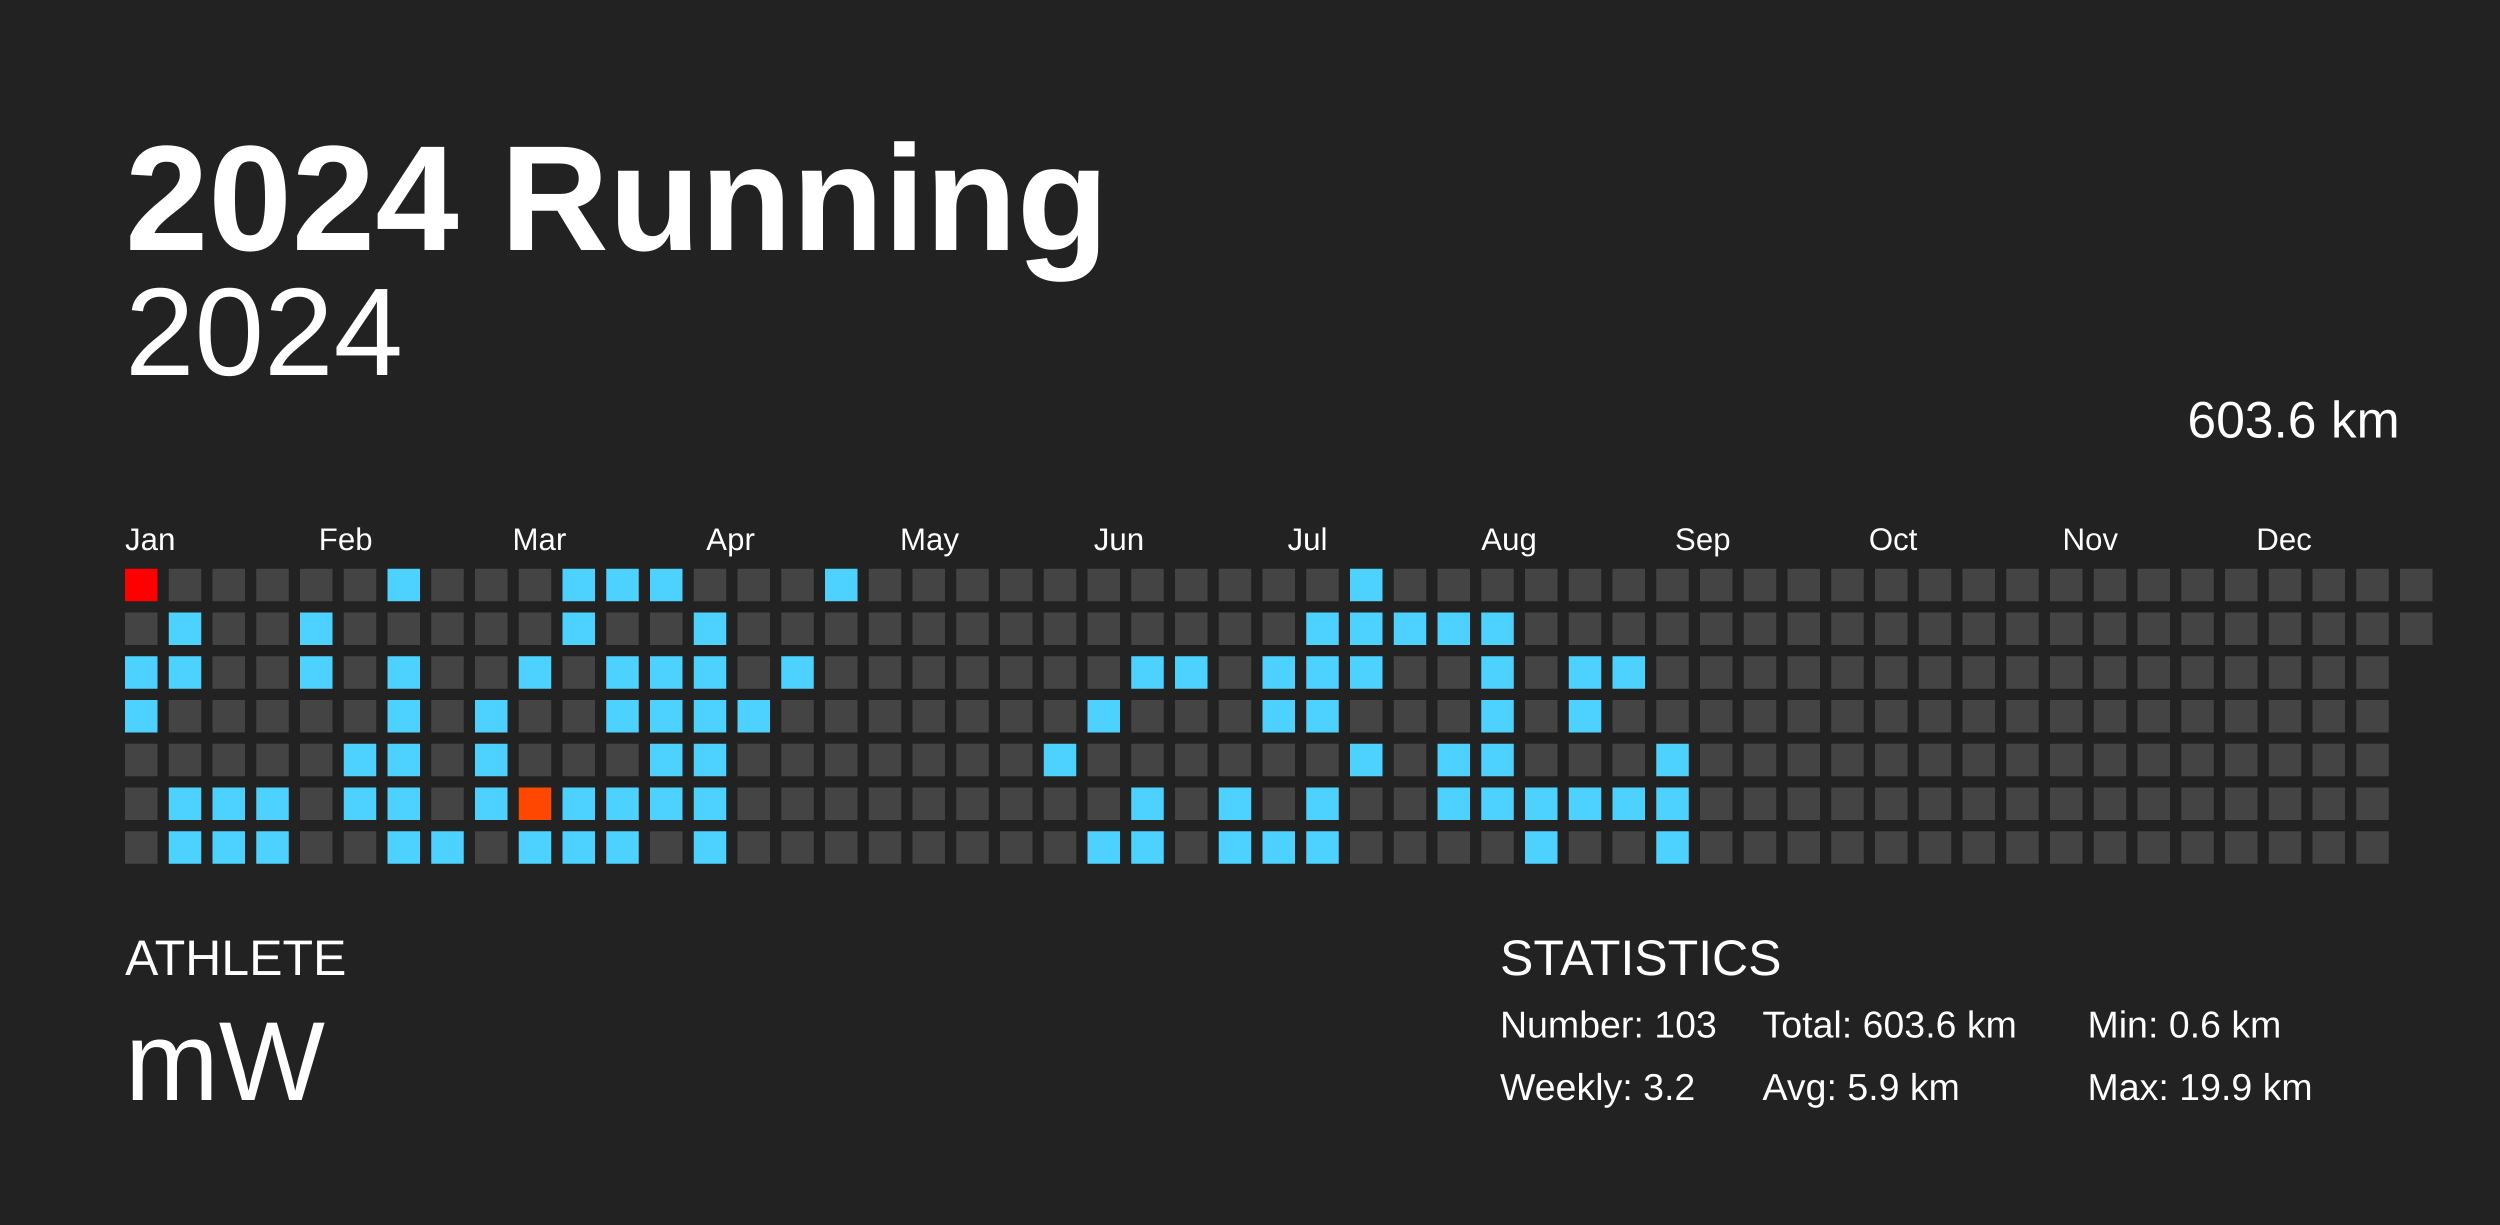
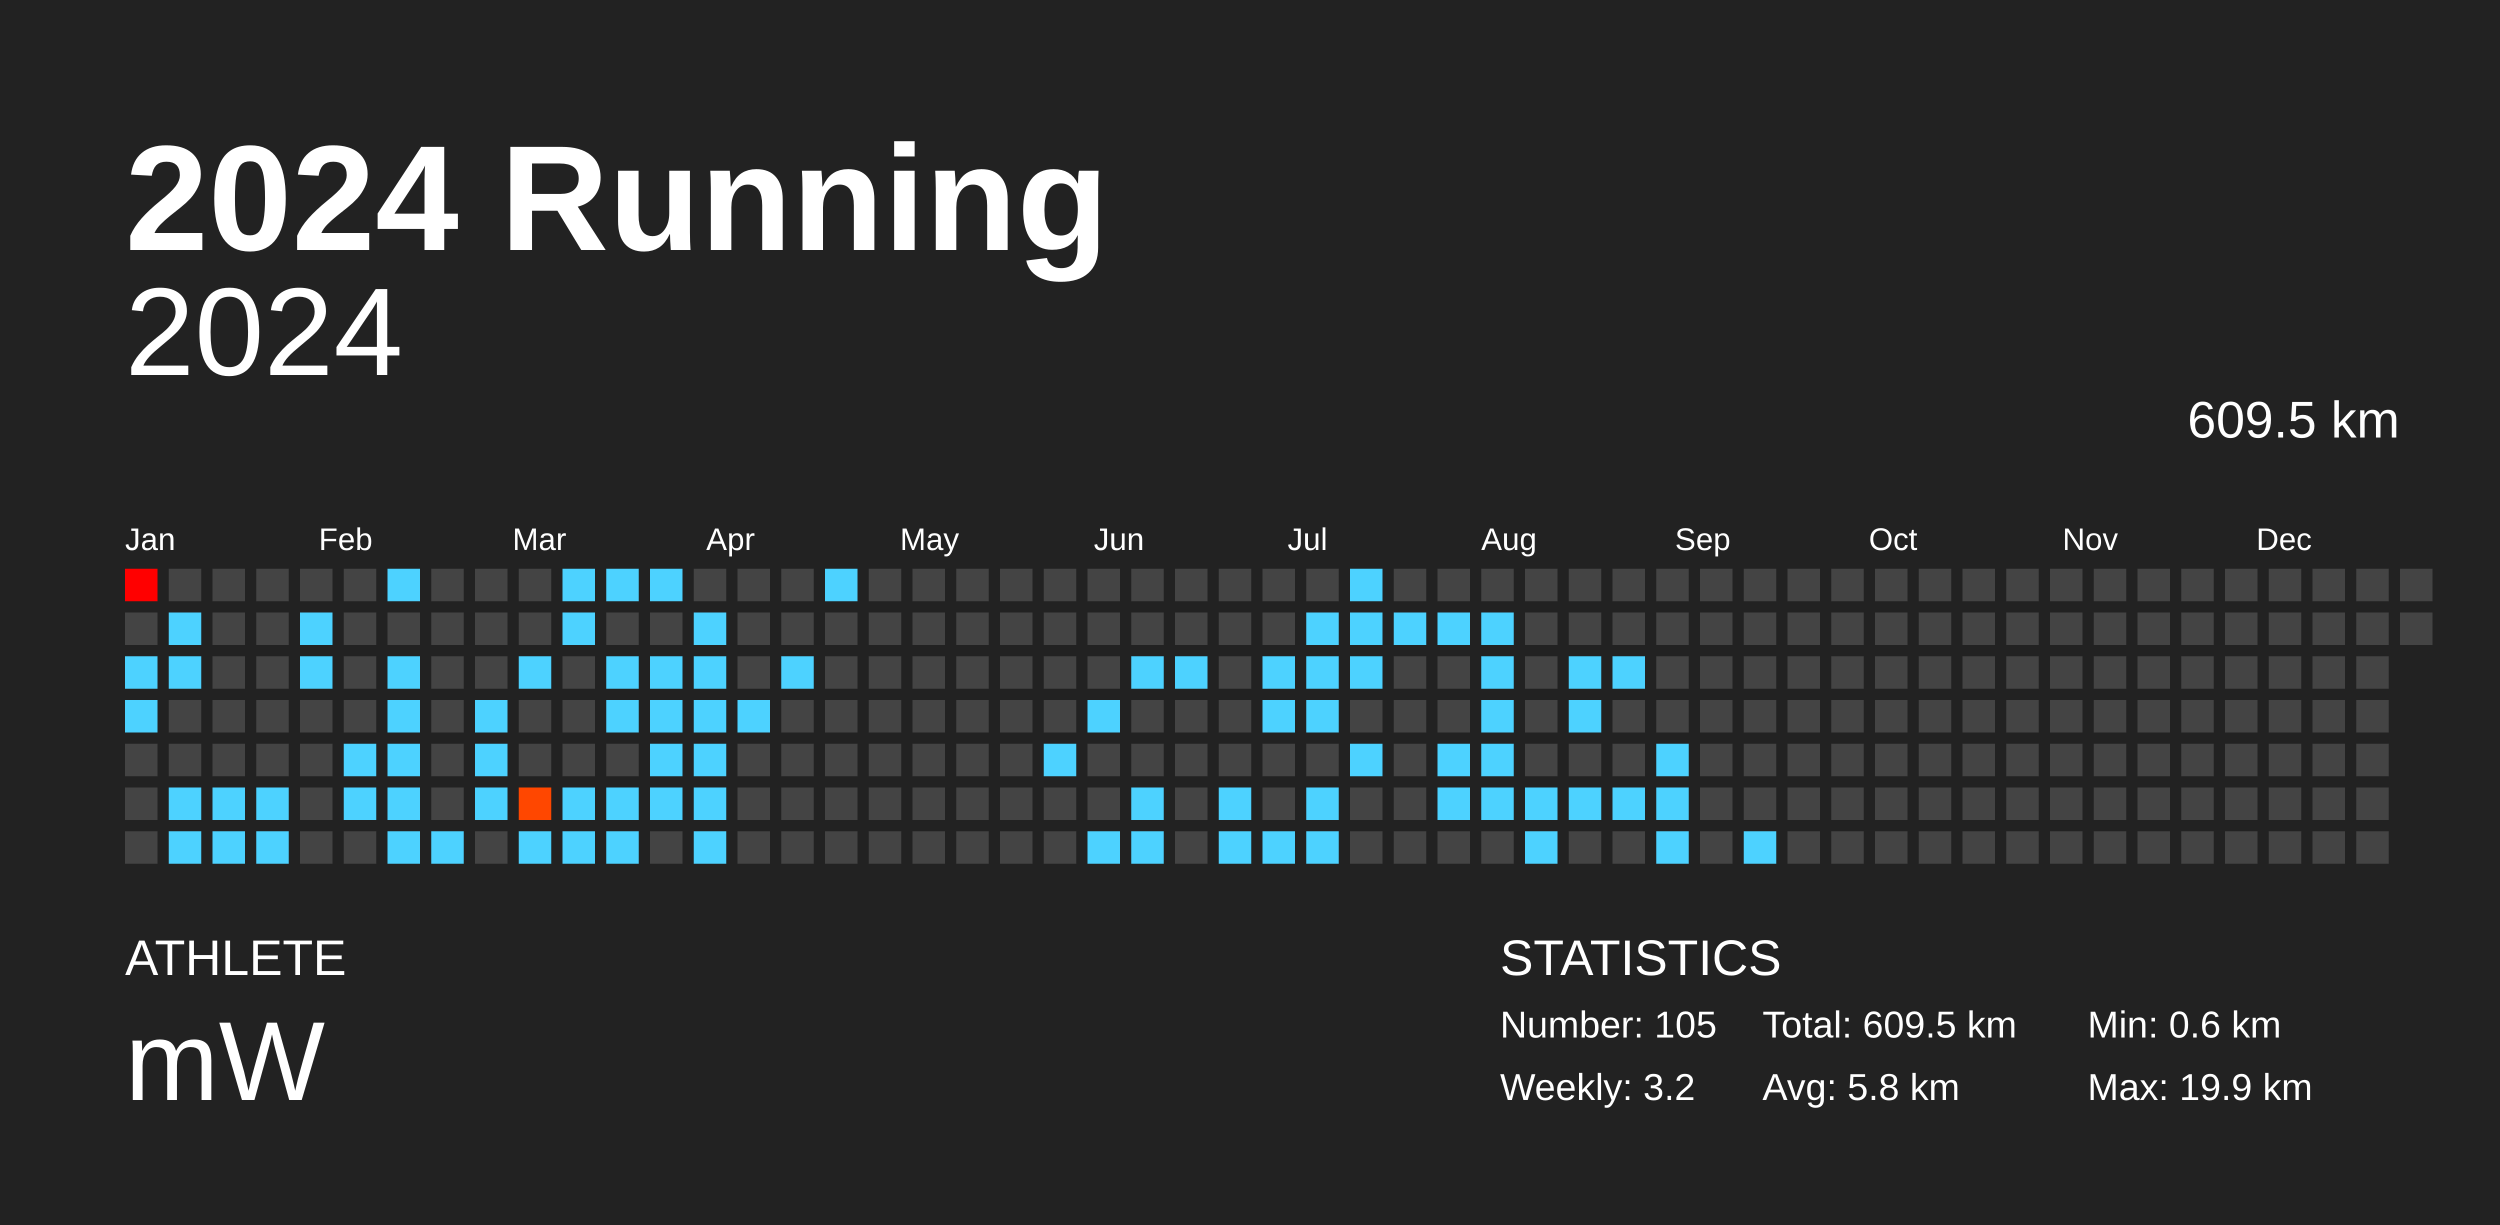
<svg xmlns="http://www.w3.org/2000/svg" baseProfile="full" height="98mm" version="1.1" viewBox="0,0,200,98" width="200mm">
  <defs />
  <rect fill="#222222" height="98" width="200" x="0" y="0" />
  <text fill="#FFFFFF" style="font-size:12px; font-family:Arial; font-weight:bold;" x="10" y="20">2024 Running</text>
  <text fill="#FFFFFF" style="font-size:4px; font-family:Arial" x="10" y="78">ATHLETE</text>
  <text fill="#FFFFFF" style="font-size:9px; font-family:Arial" x="10" y="88">mW</text>
  <text fill="#FFFFFF" style="font-size:4px; font-family:Arial" x="120" y="78">STATISTICS</text>
-   <text fill="#FFFFFF" style="font-size:3px; font-family:Arial" x="120" y="83">Number: 103</text>
+   <text fill="#FFFFFF" style="font-size:3px; font-family:Arial" x="120" y="83">Number: 105</text>
  <text fill="#FFFFFF" style="font-size:3px; font-family:Arial" x="120" y="88">Weekly: 3.2</text>
-   <text fill="#FFFFFF" style="font-size:3px; font-family:Arial" x="141" y="83">Total: 603.6 km</text>
-   <text fill="#FFFFFF" style="font-size:3px; font-family:Arial" x="141" y="88">Avg: 5.9 km</text>
+   <text fill="#FFFFFF" style="font-size:3px; font-family:Arial" x="141" y="83">Total: 609.5 km</text>
+   <text fill="#FFFFFF" style="font-size:3px; font-family:Arial" x="141" y="88">Avg: 5.8 km</text>
  <text fill="#FFFFFF" style="font-size:3px; font-family:Arial" x="167" y="83">Min: 0.6 km</text>
  <text fill="#FFFFFF" style="font-size:3px; font-family:Arial" x="167" y="88">Max: 19.9 km</text>
  <text alignment-baseline="hanging" fill="#FFFFFF" style="font-size:10.0px; font-family:Arial;" x="10" y="30">2024</text>
-   <text alignment-baseline="hanging" fill="#FFFFFF" style="font-size:4.125px; font-family:Arial;" x="175" y="35">603.6 km</text>
+   <text alignment-baseline="hanging" fill="#FFFFFF" style="font-size:4.125px; font-family:Arial;" x="175" y="35">609.5 km</text>
  <text fill="#FFFFFF" style="font-size:2.5px; font-family:Arial" x="10.0" y="44">Jan</text>
  <text fill="#FFFFFF" style="font-size:2.5px; font-family:Arial" x="25.5" y="44">Feb</text>
  <text fill="#FFFFFF" style="font-size:2.5px; font-family:Arial" x="41.0" y="44">Mar</text>
  <text fill="#FFFFFF" style="font-size:2.5px; font-family:Arial" x="56.5" y="44">Apr</text>
  <text fill="#FFFFFF" style="font-size:2.5px; font-family:Arial" x="72.0" y="44">May</text>
  <text fill="#FFFFFF" style="font-size:2.5px; font-family:Arial" x="87.5" y="44">Jun</text>
  <text fill="#FFFFFF" style="font-size:2.5px; font-family:Arial" x="103.0" y="44">Jul</text>
  <text fill="#FFFFFF" style="font-size:2.5px; font-family:Arial" x="118.5" y="44">Aug</text>
  <text fill="#FFFFFF" style="font-size:2.5px; font-family:Arial" x="134.0" y="44">Sep</text>
  <text fill="#FFFFFF" style="font-size:2.5px; font-family:Arial" x="149.5" y="44">Oct</text>
  <text fill="#FFFFFF" style="font-size:2.5px; font-family:Arial" x="165.0" y="44">Nov</text>
  <text fill="#FFFFFF" style="font-size:2.5px; font-family:Arial" x="180.5" y="44">Dec</text>
  <rect fill="red" height="2.6" width="2.6" x="10.0" y="45.5" />
  <rect fill="#444444" height="2.6" width="2.6" x="10.0" y="49.0" />
  <rect fill="#4dd2ff" height="2.6" width="2.6" x="10.0" y="52.5" />
  <rect fill="#4dd2ff" height="2.6" width="2.6" x="10.0" y="56.0" />
  <rect fill="#444444" height="2.6" width="2.6" x="10.0" y="59.5" />
  <rect fill="#444444" height="2.6" width="2.6" x="10.0" y="63.0" />
  <rect fill="#444444" height="2.6" width="2.6" x="10.0" y="66.5" />
  <rect fill="#444444" height="2.6" width="2.6" x="13.5" y="45.5" />
  <rect fill="#4dd2ff" height="2.6" width="2.6" x="13.5" y="49.0" />
  <rect fill="#4dd2ff" height="2.6" width="2.6" x="13.5" y="52.5" />
  <rect fill="#444444" height="2.6" width="2.6" x="13.5" y="56.0" />
  <rect fill="#444444" height="2.6" width="2.6" x="13.5" y="59.5" />
  <rect fill="#4dd2ff" height="2.6" width="2.6" x="13.5" y="63.0" />
  <rect fill="#4dd2ff" height="2.6" width="2.6" x="13.5" y="66.5" />
  <rect fill="#444444" height="2.6" width="2.6" x="17.0" y="45.5" />
  <rect fill="#444444" height="2.6" width="2.6" x="17.0" y="49.0" />
  <rect fill="#444444" height="2.6" width="2.6" x="17.0" y="52.5" />
  <rect fill="#444444" height="2.6" width="2.6" x="17.0" y="56.0" />
  <rect fill="#444444" height="2.6" width="2.6" x="17.0" y="59.5" />
  <rect fill="#4dd2ff" height="2.6" width="2.6" x="17.0" y="63.0" />
  <rect fill="#4dd2ff" height="2.6" width="2.6" x="17.0" y="66.5" />
  <rect fill="#444444" height="2.6" width="2.6" x="20.5" y="45.5" />
  <rect fill="#444444" height="2.6" width="2.6" x="20.5" y="49.0" />
  <rect fill="#444444" height="2.6" width="2.6" x="20.5" y="52.5" />
  <rect fill="#444444" height="2.6" width="2.6" x="20.5" y="56.0" />
  <rect fill="#444444" height="2.6" width="2.6" x="20.5" y="59.5" />
  <rect fill="#4dd2ff" height="2.6" width="2.6" x="20.5" y="63.0" />
  <rect fill="#4dd2ff" height="2.6" width="2.6" x="20.5" y="66.5" />
  <rect fill="#444444" height="2.6" width="2.6" x="24.0" y="45.5" />
  <rect fill="#4dd2ff" height="2.6" width="2.6" x="24.0" y="49.0" />
  <rect fill="#4dd2ff" height="2.6" width="2.6" x="24.0" y="52.5" />
  <rect fill="#444444" height="2.6" width="2.6" x="24.0" y="56.0" />
  <rect fill="#444444" height="2.6" width="2.6" x="24.0" y="59.5" />
  <rect fill="#444444" height="2.6" width="2.6" x="24.0" y="63.0" />
  <rect fill="#444444" height="2.6" width="2.6" x="24.0" y="66.5" />
  <rect fill="#444444" height="2.6" width="2.6" x="27.5" y="45.5" />
  <rect fill="#444444" height="2.6" width="2.6" x="27.5" y="49.0" />
  <rect fill="#444444" height="2.6" width="2.6" x="27.5" y="52.5" />
  <rect fill="#444444" height="2.6" width="2.6" x="27.5" y="56.0" />
  <rect fill="#4dd2ff" height="2.6" width="2.6" x="27.5" y="59.5" />
  <rect fill="#4dd2ff" height="2.6" width="2.6" x="27.5" y="63.0" />
  <rect fill="#444444" height="2.6" width="2.6" x="27.5" y="66.5" />
  <rect fill="#4dd2ff" height="2.6" width="2.6" x="31.0" y="45.5" />
  <rect fill="#444444" height="2.6" width="2.6" x="31.0" y="49.0" />
  <rect fill="#4dd2ff" height="2.6" width="2.6" x="31.0" y="52.5" />
  <rect fill="#4dd2ff" height="2.6" width="2.6" x="31.0" y="56.0" />
  <rect fill="#4dd2ff" height="2.6" width="2.6" x="31.0" y="59.5" />
  <rect fill="#4dd2ff" height="2.6" width="2.6" x="31.0" y="63.0" />
  <rect fill="#4dd2ff" height="2.6" width="2.6" x="31.0" y="66.5" />
  <rect fill="#444444" height="2.6" width="2.6" x="34.5" y="45.5" />
  <rect fill="#444444" height="2.6" width="2.6" x="34.5" y="49.0" />
  <rect fill="#444444" height="2.6" width="2.6" x="34.5" y="52.5" />
  <rect fill="#444444" height="2.6" width="2.6" x="34.5" y="56.0" />
  <rect fill="#444444" height="2.6" width="2.6" x="34.5" y="59.5" />
  <rect fill="#444444" height="2.6" width="2.6" x="34.5" y="63.0" />
  <rect fill="#4dd2ff" height="2.6" width="2.6" x="34.5" y="66.5" />
  <rect fill="#444444" height="2.6" width="2.6" x="38.0" y="45.5" />
  <rect fill="#444444" height="2.6" width="2.6" x="38.0" y="49.0" />
  <rect fill="#444444" height="2.6" width="2.6" x="38.0" y="52.5" />
  <rect fill="#4dd2ff" height="2.6" width="2.6" x="38.0" y="56.0" />
  <rect fill="#4dd2ff" height="2.6" width="2.6" x="38.0" y="59.5" />
  <rect fill="#4dd2ff" height="2.6" width="2.6" x="38.0" y="63.0" />
  <rect fill="#444444" height="2.6" width="2.6" x="38.0" y="66.5" />
  <rect fill="#444444" height="2.6" width="2.6" x="41.5" y="45.5" />
  <rect fill="#444444" height="2.6" width="2.6" x="41.5" y="49.0" />
  <rect fill="#4dd2ff" height="2.6" width="2.6" x="41.5" y="52.5" />
  <rect fill="#444444" height="2.6" width="2.6" x="41.5" y="56.0" />
  <rect fill="#444444" height="2.6" width="2.6" x="41.5" y="59.5" />
  <rect fill="#ff4700" height="2.6" width="2.6" x="41.5" y="63.0" />
  <rect fill="#4dd2ff" height="2.6" width="2.6" x="41.5" y="66.5" />
  <rect fill="#4dd2ff" height="2.6" width="2.6" x="45.0" y="45.5" />
  <rect fill="#4dd2ff" height="2.6" width="2.6" x="45.0" y="49.0" />
  <rect fill="#444444" height="2.6" width="2.6" x="45.0" y="52.5" />
  <rect fill="#444444" height="2.6" width="2.6" x="45.0" y="56.0" />
  <rect fill="#444444" height="2.6" width="2.6" x="45.0" y="59.5" />
  <rect fill="#4dd2ff" height="2.6" width="2.6" x="45.0" y="63.0" />
  <rect fill="#4dd2ff" height="2.6" width="2.6" x="45.0" y="66.5" />
  <rect fill="#4dd2ff" height="2.6" width="2.6" x="48.5" y="45.5" />
  <rect fill="#444444" height="2.6" width="2.6" x="48.5" y="49.0" />
  <rect fill="#4dd2ff" height="2.6" width="2.6" x="48.5" y="52.5" />
  <rect fill="#4dd2ff" height="2.6" width="2.6" x="48.5" y="56.0" />
  <rect fill="#444444" height="2.6" width="2.6" x="48.5" y="59.5" />
  <rect fill="#4dd2ff" height="2.6" width="2.6" x="48.5" y="63.0" />
  <rect fill="#4dd2ff" height="2.6" width="2.6" x="48.5" y="66.5" />
  <rect fill="#4dd2ff" height="2.6" width="2.6" x="52.0" y="45.5" />
  <rect fill="#444444" height="2.6" width="2.6" x="52.0" y="49.0" />
  <rect fill="#4dd2ff" height="2.6" width="2.6" x="52.0" y="52.5" />
  <rect fill="#4dd2ff" height="2.6" width="2.6" x="52.0" y="56.0" />
  <rect fill="#4dd2ff" height="2.6" width="2.6" x="52.0" y="59.5" />
  <rect fill="#4dd2ff" height="2.6" width="2.6" x="52.0" y="63.0" />
  <rect fill="#444444" height="2.6" width="2.6" x="52.0" y="66.5" />
  <rect fill="#444444" height="2.6" width="2.6" x="55.5" y="45.5" />
  <rect fill="#4dd2ff" height="2.6" width="2.6" x="55.5" y="49.0" />
  <rect fill="#4dd2ff" height="2.6" width="2.6" x="55.5" y="52.5" />
  <rect fill="#4dd2ff" height="2.6" width="2.6" x="55.5" y="56.0" />
  <rect fill="#4dd2ff" height="2.6" width="2.6" x="55.5" y="59.5" />
  <rect fill="#4dd2ff" height="2.6" width="2.6" x="55.5" y="63.0" />
  <rect fill="#4dd2ff" height="2.6" width="2.6" x="55.5" y="66.5" />
  <rect fill="#444444" height="2.6" width="2.6" x="59.0" y="45.5" />
  <rect fill="#444444" height="2.6" width="2.6" x="59.0" y="49.0" />
  <rect fill="#444444" height="2.6" width="2.6" x="59.0" y="52.5" />
  <rect fill="#4dd2ff" height="2.6" width="2.6" x="59.0" y="56.0" />
  <rect fill="#444444" height="2.6" width="2.6" x="59.0" y="59.5" />
  <rect fill="#444444" height="2.6" width="2.6" x="59.0" y="63.0" />
  <rect fill="#444444" height="2.6" width="2.6" x="59.0" y="66.5" />
  <rect fill="#444444" height="2.6" width="2.6" x="62.5" y="45.5" />
  <rect fill="#444444" height="2.6" width="2.6" x="62.5" y="49.0" />
  <rect fill="#4dd2ff" height="2.6" width="2.6" x="62.5" y="52.5" />
  <rect fill="#444444" height="2.6" width="2.6" x="62.5" y="56.0" />
  <rect fill="#444444" height="2.6" width="2.6" x="62.5" y="59.5" />
  <rect fill="#444444" height="2.6" width="2.6" x="62.5" y="63.0" />
  <rect fill="#444444" height="2.6" width="2.6" x="62.5" y="66.5" />
  <rect fill="#4dd2ff" height="2.6" width="2.6" x="66.0" y="45.5" />
  <rect fill="#444444" height="2.6" width="2.6" x="66.0" y="49.0" />
  <rect fill="#444444" height="2.6" width="2.6" x="66.0" y="52.5" />
  <rect fill="#444444" height="2.6" width="2.6" x="66.0" y="56.0" />
  <rect fill="#444444" height="2.6" width="2.6" x="66.0" y="59.5" />
  <rect fill="#444444" height="2.6" width="2.6" x="66.0" y="63.0" />
  <rect fill="#444444" height="2.6" width="2.6" x="66.0" y="66.5" />
  <rect fill="#444444" height="2.6" width="2.6" x="69.5" y="45.5" />
  <rect fill="#444444" height="2.6" width="2.6" x="69.5" y="49.0" />
  <rect fill="#444444" height="2.6" width="2.6" x="69.5" y="52.5" />
  <rect fill="#444444" height="2.6" width="2.6" x="69.5" y="56.0" />
  <rect fill="#444444" height="2.6" width="2.6" x="69.5" y="59.5" />
  <rect fill="#444444" height="2.6" width="2.6" x="69.5" y="63.0" />
  <rect fill="#444444" height="2.6" width="2.6" x="69.5" y="66.5" />
  <rect fill="#444444" height="2.6" width="2.6" x="73.0" y="45.5" />
  <rect fill="#444444" height="2.6" width="2.6" x="73.0" y="49.0" />
  <rect fill="#444444" height="2.6" width="2.6" x="73.0" y="52.5" />
  <rect fill="#444444" height="2.6" width="2.6" x="73.0" y="56.0" />
  <rect fill="#444444" height="2.6" width="2.6" x="73.0" y="59.5" />
  <rect fill="#444444" height="2.6" width="2.6" x="73.0" y="63.0" />
  <rect fill="#444444" height="2.6" width="2.6" x="73.0" y="66.5" />
  <rect fill="#444444" height="2.6" width="2.6" x="76.5" y="45.5" />
  <rect fill="#444444" height="2.6" width="2.6" x="76.5" y="49.0" />
  <rect fill="#444444" height="2.6" width="2.6" x="76.5" y="52.5" />
  <rect fill="#444444" height="2.6" width="2.6" x="76.5" y="56.0" />
  <rect fill="#444444" height="2.6" width="2.6" x="76.5" y="59.5" />
  <rect fill="#444444" height="2.6" width="2.6" x="76.5" y="63.0" />
  <rect fill="#444444" height="2.6" width="2.6" x="76.5" y="66.5" />
  <rect fill="#444444" height="2.6" width="2.6" x="80.0" y="45.5" />
  <rect fill="#444444" height="2.6" width="2.6" x="80.0" y="49.0" />
  <rect fill="#444444" height="2.6" width="2.6" x="80.0" y="52.5" />
  <rect fill="#444444" height="2.6" width="2.6" x="80.0" y="56.0" />
  <rect fill="#444444" height="2.6" width="2.6" x="80.0" y="59.5" />
  <rect fill="#444444" height="2.6" width="2.6" x="80.0" y="63.0" />
  <rect fill="#444444" height="2.6" width="2.6" x="80.0" y="66.5" />
  <rect fill="#444444" height="2.6" width="2.6" x="83.5" y="45.5" />
  <rect fill="#444444" height="2.6" width="2.6" x="83.5" y="49.0" />
  <rect fill="#444444" height="2.6" width="2.6" x="83.5" y="52.5" />
  <rect fill="#444444" height="2.6" width="2.6" x="83.5" y="56.0" />
  <rect fill="#4dd2ff" height="2.6" width="2.6" x="83.5" y="59.5" />
  <rect fill="#444444" height="2.6" width="2.6" x="83.5" y="63.0" />
  <rect fill="#444444" height="2.6" width="2.6" x="83.5" y="66.5" />
  <rect fill="#444444" height="2.6" width="2.6" x="87.0" y="45.5" />
  <rect fill="#444444" height="2.6" width="2.6" x="87.0" y="49.0" />
  <rect fill="#444444" height="2.6" width="2.6" x="87.0" y="52.5" />
  <rect fill="#4dd2ff" height="2.6" width="2.6" x="87.0" y="56.0" />
  <rect fill="#444444" height="2.6" width="2.6" x="87.0" y="59.5" />
  <rect fill="#444444" height="2.6" width="2.6" x="87.0" y="63.0" />
  <rect fill="#4dd2ff" height="2.6" width="2.6" x="87.0" y="66.5" />
  <rect fill="#444444" height="2.6" width="2.6" x="90.5" y="45.5" />
  <rect fill="#444444" height="2.6" width="2.6" x="90.5" y="49.0" />
  <rect fill="#4dd2ff" height="2.6" width="2.6" x="90.5" y="52.5" />
  <rect fill="#444444" height="2.6" width="2.6" x="90.5" y="56.0" />
  <rect fill="#444444" height="2.6" width="2.6" x="90.5" y="59.5" />
  <rect fill="#4dd2ff" height="2.6" width="2.6" x="90.5" y="63.0" />
  <rect fill="#4dd2ff" height="2.6" width="2.6" x="90.5" y="66.5" />
  <rect fill="#444444" height="2.6" width="2.6" x="94.0" y="45.5" />
  <rect fill="#444444" height="2.6" width="2.6" x="94.0" y="49.0" />
  <rect fill="#4dd2ff" height="2.6" width="2.6" x="94.0" y="52.5" />
  <rect fill="#444444" height="2.6" width="2.6" x="94.0" y="56.0" />
  <rect fill="#444444" height="2.6" width="2.6" x="94.0" y="59.5" />
  <rect fill="#444444" height="2.6" width="2.6" x="94.0" y="63.0" />
  <rect fill="#444444" height="2.6" width="2.6" x="94.0" y="66.5" />
  <rect fill="#444444" height="2.6" width="2.6" x="97.5" y="45.5" />
  <rect fill="#444444" height="2.6" width="2.6" x="97.5" y="49.0" />
  <rect fill="#444444" height="2.6" width="2.6" x="97.5" y="52.5" />
  <rect fill="#444444" height="2.6" width="2.6" x="97.5" y="56.0" />
  <rect fill="#444444" height="2.6" width="2.6" x="97.5" y="59.5" />
  <rect fill="#4dd2ff" height="2.6" width="2.6" x="97.5" y="63.0" />
  <rect fill="#4dd2ff" height="2.6" width="2.6" x="97.5" y="66.5" />
  <rect fill="#444444" height="2.6" width="2.6" x="101.0" y="45.5" />
  <rect fill="#444444" height="2.6" width="2.6" x="101.0" y="49.0" />
  <rect fill="#4dd2ff" height="2.6" width="2.6" x="101.0" y="52.5" />
  <rect fill="#4dd2ff" height="2.6" width="2.6" x="101.0" y="56.0" />
  <rect fill="#444444" height="2.6" width="2.6" x="101.0" y="59.5" />
  <rect fill="#444444" height="2.6" width="2.6" x="101.0" y="63.0" />
  <rect fill="#4dd2ff" height="2.6" width="2.6" x="101.0" y="66.5" />
  <rect fill="#444444" height="2.6" width="2.6" x="104.5" y="45.5" />
  <rect fill="#4dd2ff" height="2.6" width="2.6" x="104.5" y="49.0" />
  <rect fill="#4dd2ff" height="2.6" width="2.6" x="104.5" y="52.5" />
  <rect fill="#4dd2ff" height="2.6" width="2.6" x="104.5" y="56.0" />
  <rect fill="#444444" height="2.6" width="2.6" x="104.5" y="59.5" />
  <rect fill="#4dd2ff" height="2.6" width="2.6" x="104.5" y="63.0" />
  <rect fill="#4dd2ff" height="2.6" width="2.6" x="104.5" y="66.5" />
  <rect fill="#4dd2ff" height="2.6" width="2.6" x="108.0" y="45.5" />
  <rect fill="#4dd2ff" height="2.6" width="2.6" x="108.0" y="49.0" />
  <rect fill="#4dd2ff" height="2.6" width="2.6" x="108.0" y="52.5" />
  <rect fill="#444444" height="2.6" width="2.6" x="108.0" y="56.0" />
  <rect fill="#4dd2ff" height="2.6" width="2.6" x="108.0" y="59.5" />
  <rect fill="#444444" height="2.6" width="2.6" x="108.0" y="63.0" />
  <rect fill="#444444" height="2.6" width="2.6" x="108.0" y="66.5" />
  <rect fill="#444444" height="2.6" width="2.6" x="111.5" y="45.5" />
  <rect fill="#4dd2ff" height="2.6" width="2.6" x="111.5" y="49.0" />
  <rect fill="#444444" height="2.6" width="2.6" x="111.5" y="52.5" />
  <rect fill="#444444" height="2.6" width="2.6" x="111.5" y="56.0" />
  <rect fill="#444444" height="2.6" width="2.6" x="111.5" y="59.5" />
  <rect fill="#444444" height="2.6" width="2.6" x="111.5" y="63.0" />
  <rect fill="#444444" height="2.6" width="2.6" x="111.5" y="66.5" />
  <rect fill="#444444" height="2.6" width="2.6" x="115.0" y="45.5" />
  <rect fill="#4dd2ff" height="2.6" width="2.6" x="115.0" y="49.0" />
  <rect fill="#444444" height="2.6" width="2.6" x="115.0" y="52.5" />
  <rect fill="#444444" height="2.6" width="2.6" x="115.0" y="56.0" />
  <rect fill="#4dd2ff" height="2.6" width="2.6" x="115.0" y="59.5" />
  <rect fill="#4dd2ff" height="2.6" width="2.6" x="115.0" y="63.0" />
  <rect fill="#444444" height="2.6" width="2.6" x="115.0" y="66.5" />
  <rect fill="#444444" height="2.6" width="2.6" x="118.5" y="45.5" />
  <rect fill="#4dd2ff" height="2.6" width="2.6" x="118.5" y="49.0" />
  <rect fill="#4dd2ff" height="2.6" width="2.6" x="118.5" y="52.5" />
  <rect fill="#4dd2ff" height="2.6" width="2.6" x="118.5" y="56.0" />
  <rect fill="#4dd2ff" height="2.6" width="2.6" x="118.5" y="59.5" />
  <rect fill="#4dd2ff" height="2.6" width="2.6" x="118.5" y="63.0" />
  <rect fill="#444444" height="2.6" width="2.6" x="118.5" y="66.5" />
  <rect fill="#444444" height="2.6" width="2.6" x="122.0" y="45.5" />
  <rect fill="#444444" height="2.6" width="2.6" x="122.0" y="49.0" />
  <rect fill="#444444" height="2.6" width="2.6" x="122.0" y="52.5" />
  <rect fill="#444444" height="2.6" width="2.6" x="122.0" y="56.0" />
  <rect fill="#444444" height="2.6" width="2.6" x="122.0" y="59.5" />
  <rect fill="#4dd2ff" height="2.6" width="2.6" x="122.0" y="63.0" />
  <rect fill="#4dd2ff" height="2.6" width="2.6" x="122.0" y="66.5" />
  <rect fill="#444444" height="2.6" width="2.6" x="125.5" y="45.5" />
  <rect fill="#444444" height="2.6" width="2.6" x="125.5" y="49.0" />
  <rect fill="#4dd2ff" height="2.6" width="2.6" x="125.5" y="52.5" />
  <rect fill="#4dd2ff" height="2.6" width="2.6" x="125.5" y="56.0" />
  <rect fill="#444444" height="2.6" width="2.6" x="125.5" y="59.5" />
  <rect fill="#4dd2ff" height="2.6" width="2.6" x="125.5" y="63.0" />
  <rect fill="#444444" height="2.6" width="2.6" x="125.5" y="66.5" />
  <rect fill="#444444" height="2.6" width="2.6" x="129.0" y="45.5" />
  <rect fill="#444444" height="2.6" width="2.6" x="129.0" y="49.0" />
  <rect fill="#4dd2ff" height="2.6" width="2.6" x="129.0" y="52.5" />
  <rect fill="#444444" height="2.6" width="2.6" x="129.0" y="56.0" />
  <rect fill="#444444" height="2.6" width="2.6" x="129.0" y="59.5" />
  <rect fill="#4dd2ff" height="2.6" width="2.6" x="129.0" y="63.0" />
  <rect fill="#444444" height="2.6" width="2.6" x="129.0" y="66.5" />
  <rect fill="#444444" height="2.6" width="2.6" x="132.5" y="45.5" />
  <rect fill="#444444" height="2.6" width="2.6" x="132.5" y="49.0" />
  <rect fill="#444444" height="2.6" width="2.6" x="132.5" y="52.5" />
  <rect fill="#444444" height="2.6" width="2.6" x="132.5" y="56.0" />
  <rect fill="#4dd2ff" height="2.6" width="2.6" x="132.5" y="59.5" />
  <rect fill="#4dd2ff" height="2.6" width="2.6" x="132.5" y="63.0" />
  <rect fill="#4dd2ff" height="2.6" width="2.6" x="132.5" y="66.5" />
  <rect fill="#444444" height="2.6" width="2.6" x="136.0" y="45.5" />
  <rect fill="#444444" height="2.6" width="2.6" x="136.0" y="49.0" />
  <rect fill="#444444" height="2.6" width="2.6" x="136.0" y="52.5" />
  <rect fill="#444444" height="2.6" width="2.6" x="136.0" y="56.0" />
  <rect fill="#444444" height="2.6" width="2.6" x="136.0" y="59.5" />
  <rect fill="#444444" height="2.6" width="2.6" x="136.0" y="63.0" />
  <rect fill="#444444" height="2.6" width="2.6" x="136.0" y="66.5" />
  <rect fill="#444444" height="2.6" width="2.6" x="139.5" y="45.5" />
  <rect fill="#444444" height="2.6" width="2.6" x="139.5" y="49.0" />
  <rect fill="#444444" height="2.6" width="2.6" x="139.5" y="52.5" />
  <rect fill="#444444" height="2.6" width="2.6" x="139.5" y="56.0" />
  <rect fill="#444444" height="2.6" width="2.6" x="139.5" y="59.5" />
  <rect fill="#444444" height="2.6" width="2.6" x="139.5" y="63.0" />
-   <rect fill="#444444" height="2.6" width="2.6" x="139.5" y="66.5" />
+   <rect fill="#4dd2ff" height="2.6" width="2.6" x="139.5" y="66.5" />
  <rect fill="#444444" height="2.6" width="2.6" x="143.0" y="45.5" />
  <rect fill="#444444" height="2.6" width="2.6" x="143.0" y="49.0" />
  <rect fill="#444444" height="2.6" width="2.6" x="143.0" y="52.5" />
  <rect fill="#444444" height="2.6" width="2.6" x="143.0" y="56.0" />
  <rect fill="#444444" height="2.6" width="2.6" x="143.0" y="59.5" />
  <rect fill="#444444" height="2.6" width="2.6" x="143.0" y="63.0" />
  <rect fill="#444444" height="2.6" width="2.6" x="143.0" y="66.5" />
  <rect fill="#444444" height="2.6" width="2.6" x="146.5" y="45.5" />
  <rect fill="#444444" height="2.6" width="2.6" x="146.5" y="49.0" />
  <rect fill="#444444" height="2.6" width="2.6" x="146.5" y="52.5" />
  <rect fill="#444444" height="2.6" width="2.6" x="146.5" y="56.0" />
  <rect fill="#444444" height="2.6" width="2.6" x="146.5" y="59.5" />
  <rect fill="#444444" height="2.6" width="2.6" x="146.5" y="63.0" />
  <rect fill="#444444" height="2.6" width="2.6" x="146.5" y="66.5" />
  <rect fill="#444444" height="2.6" width="2.6" x="150.0" y="45.5" />
  <rect fill="#444444" height="2.6" width="2.6" x="150.0" y="49.0" />
  <rect fill="#444444" height="2.6" width="2.6" x="150.0" y="52.5" />
  <rect fill="#444444" height="2.6" width="2.6" x="150.0" y="56.0" />
  <rect fill="#444444" height="2.6" width="2.6" x="150.0" y="59.5" />
  <rect fill="#444444" height="2.6" width="2.6" x="150.0" y="63.0" />
  <rect fill="#444444" height="2.6" width="2.6" x="150.0" y="66.5" />
  <rect fill="#444444" height="2.6" width="2.6" x="153.5" y="45.5" />
  <rect fill="#444444" height="2.6" width="2.6" x="153.5" y="49.0" />
  <rect fill="#444444" height="2.6" width="2.6" x="153.5" y="52.5" />
  <rect fill="#444444" height="2.6" width="2.6" x="153.5" y="56.0" />
  <rect fill="#444444" height="2.6" width="2.6" x="153.5" y="59.5" />
  <rect fill="#444444" height="2.6" width="2.6" x="153.5" y="63.0" />
  <rect fill="#444444" height="2.6" width="2.6" x="153.5" y="66.5" />
  <rect fill="#444444" height="2.6" width="2.6" x="157.0" y="45.5" />
  <rect fill="#444444" height="2.6" width="2.6" x="157.0" y="49.0" />
  <rect fill="#444444" height="2.6" width="2.6" x="157.0" y="52.5" />
  <rect fill="#444444" height="2.6" width="2.6" x="157.0" y="56.0" />
  <rect fill="#444444" height="2.6" width="2.6" x="157.0" y="59.5" />
  <rect fill="#444444" height="2.6" width="2.6" x="157.0" y="63.0" />
  <rect fill="#444444" height="2.6" width="2.6" x="157.0" y="66.5" />
  <rect fill="#444444" height="2.6" width="2.6" x="160.5" y="45.5" />
  <rect fill="#444444" height="2.6" width="2.6" x="160.5" y="49.0" />
  <rect fill="#444444" height="2.6" width="2.6" x="160.5" y="52.5" />
  <rect fill="#444444" height="2.6" width="2.6" x="160.5" y="56.0" />
  <rect fill="#444444" height="2.6" width="2.6" x="160.5" y="59.5" />
  <rect fill="#444444" height="2.6" width="2.6" x="160.5" y="63.0" />
  <rect fill="#444444" height="2.6" width="2.6" x="160.5" y="66.5" />
  <rect fill="#444444" height="2.6" width="2.6" x="164.0" y="45.5" />
  <rect fill="#444444" height="2.6" width="2.6" x="164.0" y="49.0" />
  <rect fill="#444444" height="2.6" width="2.6" x="164.0" y="52.5" />
  <rect fill="#444444" height="2.6" width="2.6" x="164.0" y="56.0" />
  <rect fill="#444444" height="2.6" width="2.6" x="164.0" y="59.5" />
  <rect fill="#444444" height="2.6" width="2.6" x="164.0" y="63.0" />
  <rect fill="#444444" height="2.6" width="2.6" x="164.0" y="66.5" />
  <rect fill="#444444" height="2.6" width="2.6" x="167.5" y="45.5" />
  <rect fill="#444444" height="2.6" width="2.6" x="167.5" y="49.0" />
  <rect fill="#444444" height="2.6" width="2.6" x="167.5" y="52.5" />
  <rect fill="#444444" height="2.6" width="2.6" x="167.5" y="56.0" />
  <rect fill="#444444" height="2.6" width="2.6" x="167.5" y="59.5" />
  <rect fill="#444444" height="2.6" width="2.6" x="167.5" y="63.0" />
  <rect fill="#444444" height="2.6" width="2.6" x="167.5" y="66.5" />
  <rect fill="#444444" height="2.6" width="2.6" x="171.0" y="45.5" />
  <rect fill="#444444" height="2.6" width="2.6" x="171.0" y="49.0" />
  <rect fill="#444444" height="2.6" width="2.6" x="171.0" y="52.5" />
  <rect fill="#444444" height="2.6" width="2.6" x="171.0" y="56.0" />
  <rect fill="#444444" height="2.6" width="2.6" x="171.0" y="59.5" />
  <rect fill="#444444" height="2.6" width="2.6" x="171.0" y="63.0" />
  <rect fill="#444444" height="2.6" width="2.6" x="171.0" y="66.5" />
  <rect fill="#444444" height="2.6" width="2.6" x="174.5" y="45.5" />
  <rect fill="#444444" height="2.6" width="2.6" x="174.5" y="49.0" />
  <rect fill="#444444" height="2.6" width="2.6" x="174.5" y="52.5" />
  <rect fill="#444444" height="2.6" width="2.6" x="174.5" y="56.0" />
  <rect fill="#444444" height="2.6" width="2.6" x="174.5" y="59.5" />
  <rect fill="#444444" height="2.6" width="2.6" x="174.5" y="63.0" />
  <rect fill="#444444" height="2.6" width="2.6" x="174.5" y="66.5" />
  <rect fill="#444444" height="2.6" width="2.6" x="178.0" y="45.5" />
  <rect fill="#444444" height="2.6" width="2.6" x="178.0" y="49.0" />
  <rect fill="#444444" height="2.6" width="2.6" x="178.0" y="52.5" />
  <rect fill="#444444" height="2.6" width="2.6" x="178.0" y="56.0" />
  <rect fill="#444444" height="2.6" width="2.6" x="178.0" y="59.5" />
  <rect fill="#444444" height="2.6" width="2.6" x="178.0" y="63.0" />
  <rect fill="#444444" height="2.6" width="2.6" x="178.0" y="66.5" />
  <rect fill="#444444" height="2.6" width="2.6" x="181.5" y="45.5" />
  <rect fill="#444444" height="2.6" width="2.6" x="181.5" y="49.0" />
  <rect fill="#444444" height="2.6" width="2.6" x="181.5" y="52.5" />
  <rect fill="#444444" height="2.6" width="2.6" x="181.5" y="56.0" />
  <rect fill="#444444" height="2.6" width="2.6" x="181.5" y="59.5" />
  <rect fill="#444444" height="2.6" width="2.6" x="181.5" y="63.0" />
  <rect fill="#444444" height="2.6" width="2.6" x="181.5" y="66.5" />
  <rect fill="#444444" height="2.6" width="2.6" x="185.0" y="45.5" />
  <rect fill="#444444" height="2.6" width="2.6" x="185.0" y="49.0" />
  <rect fill="#444444" height="2.6" width="2.6" x="185.0" y="52.5" />
  <rect fill="#444444" height="2.6" width="2.6" x="185.0" y="56.0" />
  <rect fill="#444444" height="2.6" width="2.6" x="185.0" y="59.5" />
  <rect fill="#444444" height="2.6" width="2.6" x="185.0" y="63.0" />
  <rect fill="#444444" height="2.6" width="2.6" x="185.0" y="66.5" />
  <rect fill="#444444" height="2.6" width="2.6" x="188.5" y="45.5" />
  <rect fill="#444444" height="2.6" width="2.6" x="188.5" y="49.0" />
  <rect fill="#444444" height="2.6" width="2.6" x="188.5" y="52.5" />
  <rect fill="#444444" height="2.6" width="2.6" x="188.5" y="56.0" />
  <rect fill="#444444" height="2.6" width="2.6" x="188.5" y="59.5" />
  <rect fill="#444444" height="2.6" width="2.6" x="188.5" y="63.0" />
  <rect fill="#444444" height="2.6" width="2.6" x="188.5" y="66.5" />
  <rect fill="#444444" height="2.6" width="2.6" x="192.0" y="45.5" />
  <rect fill="#444444" height="2.6" width="2.6" x="192.0" y="49.0" />
</svg>
